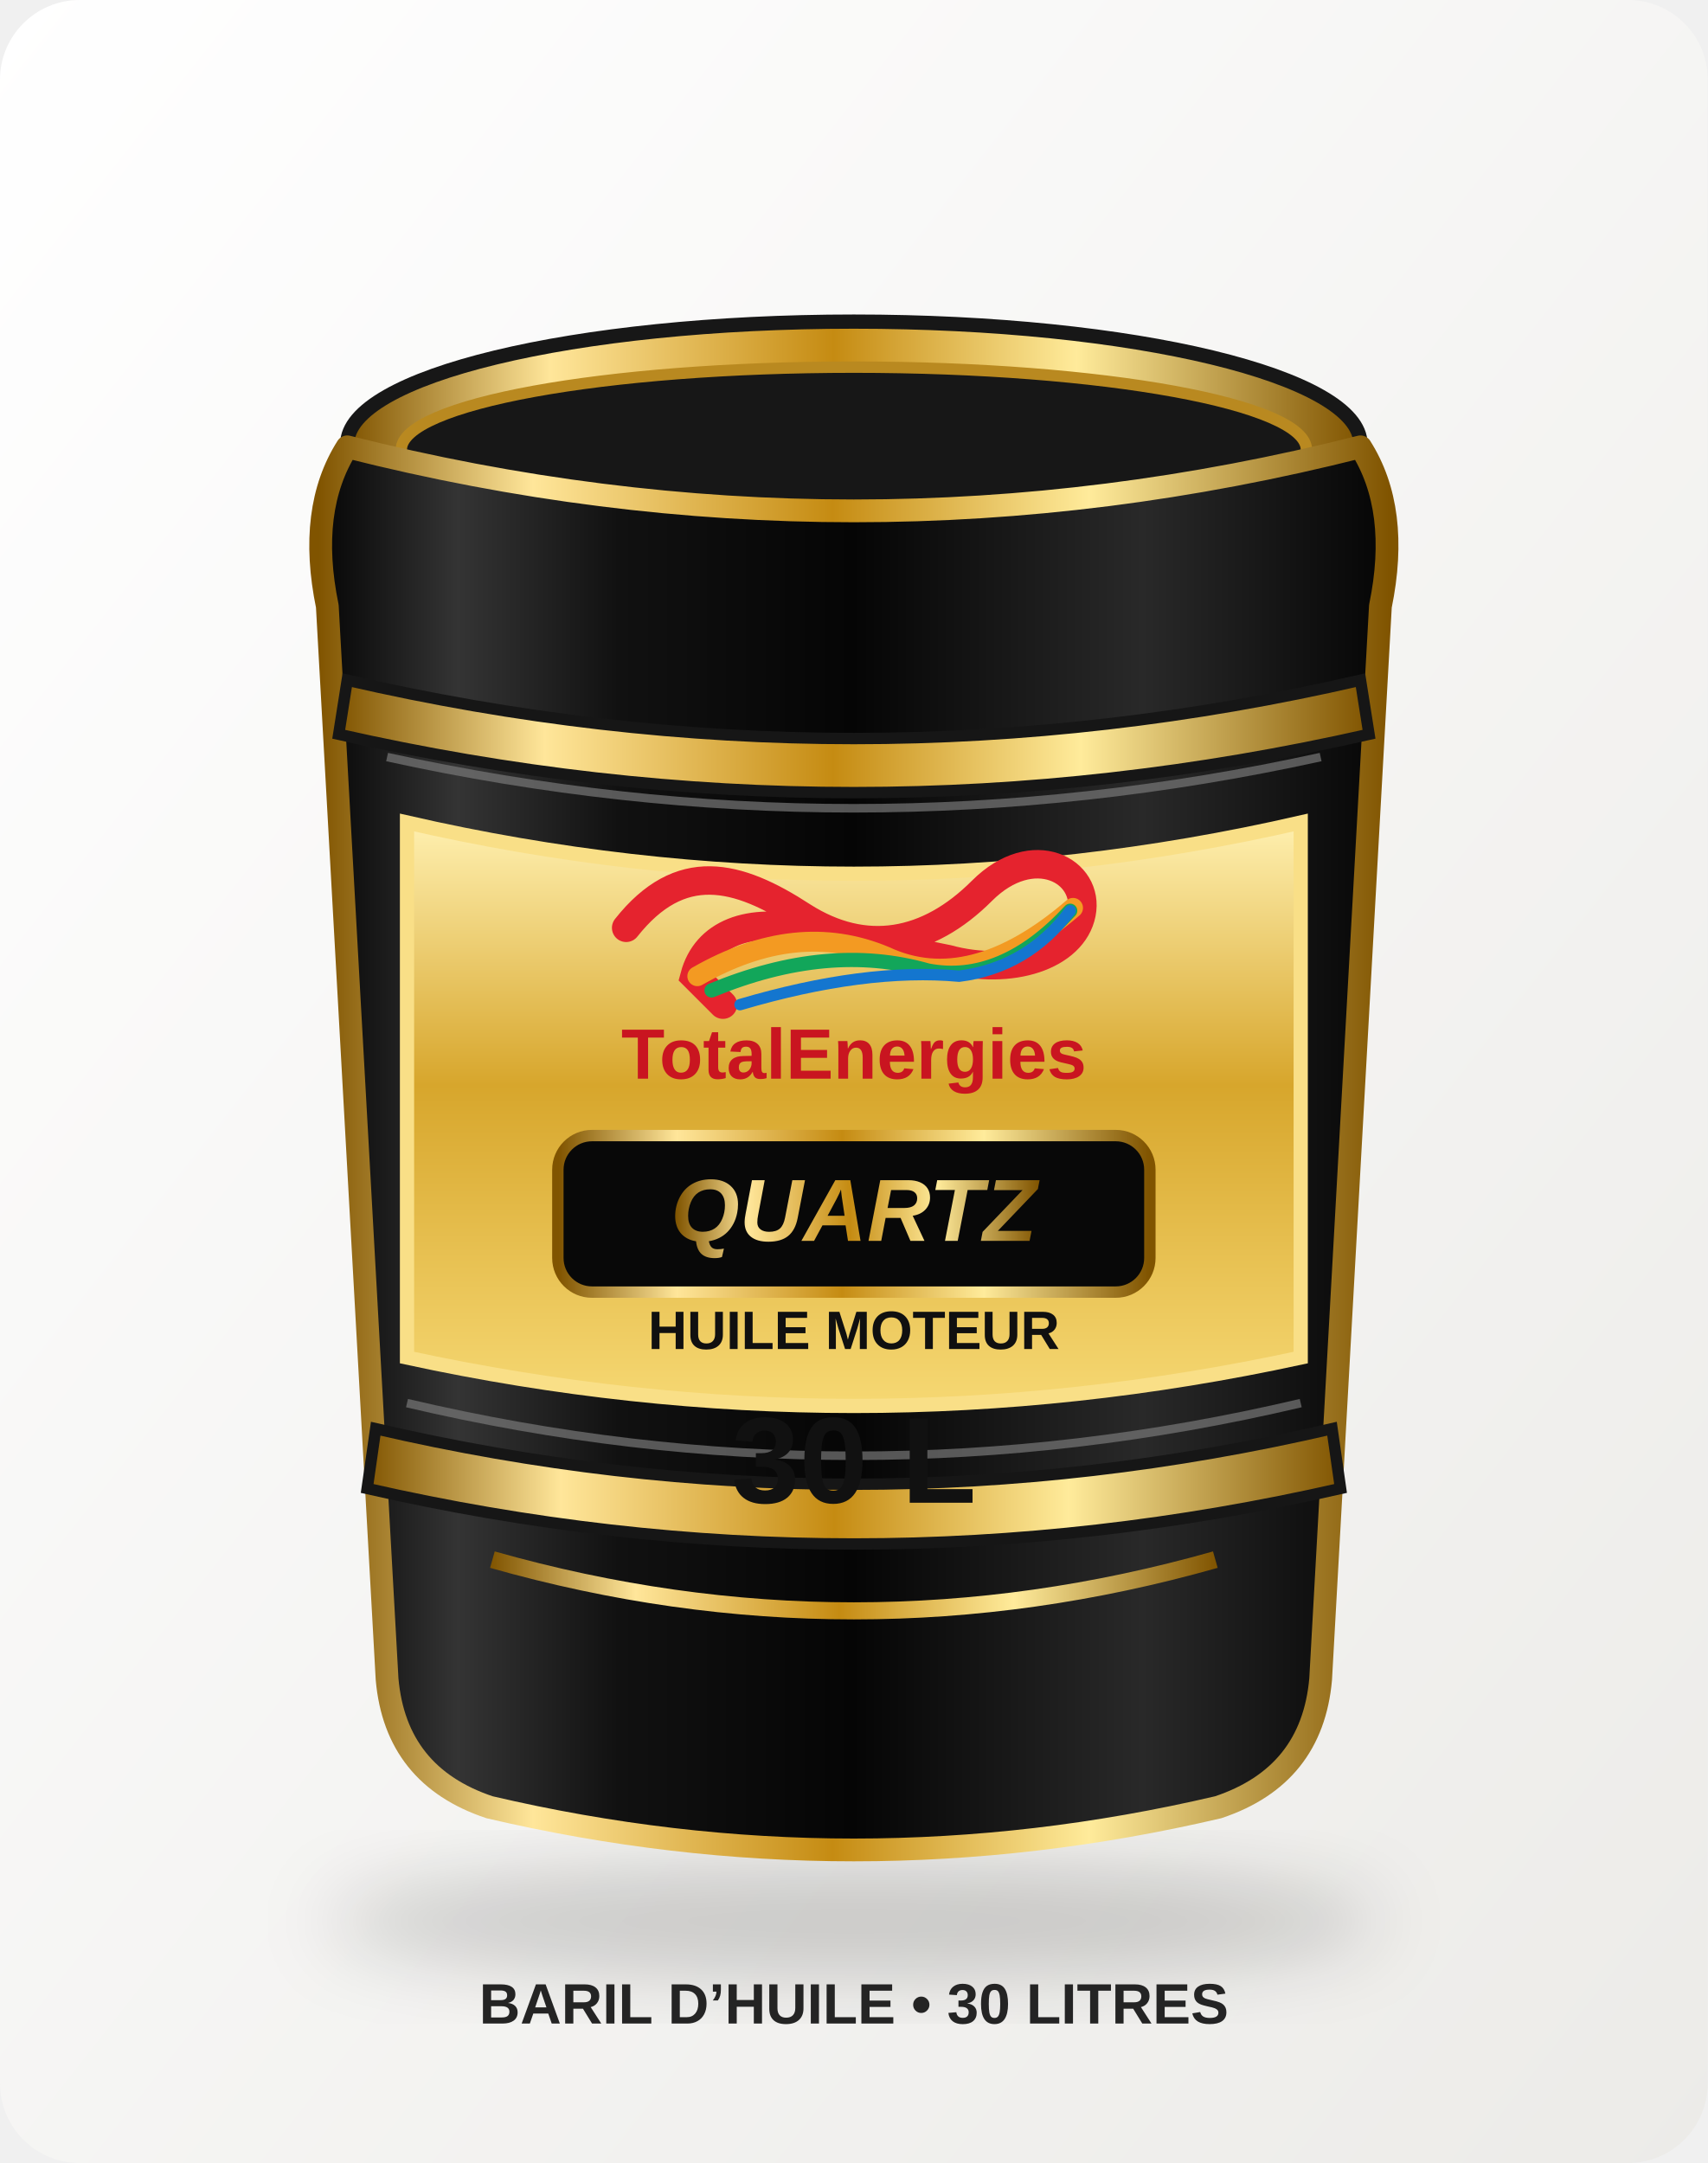
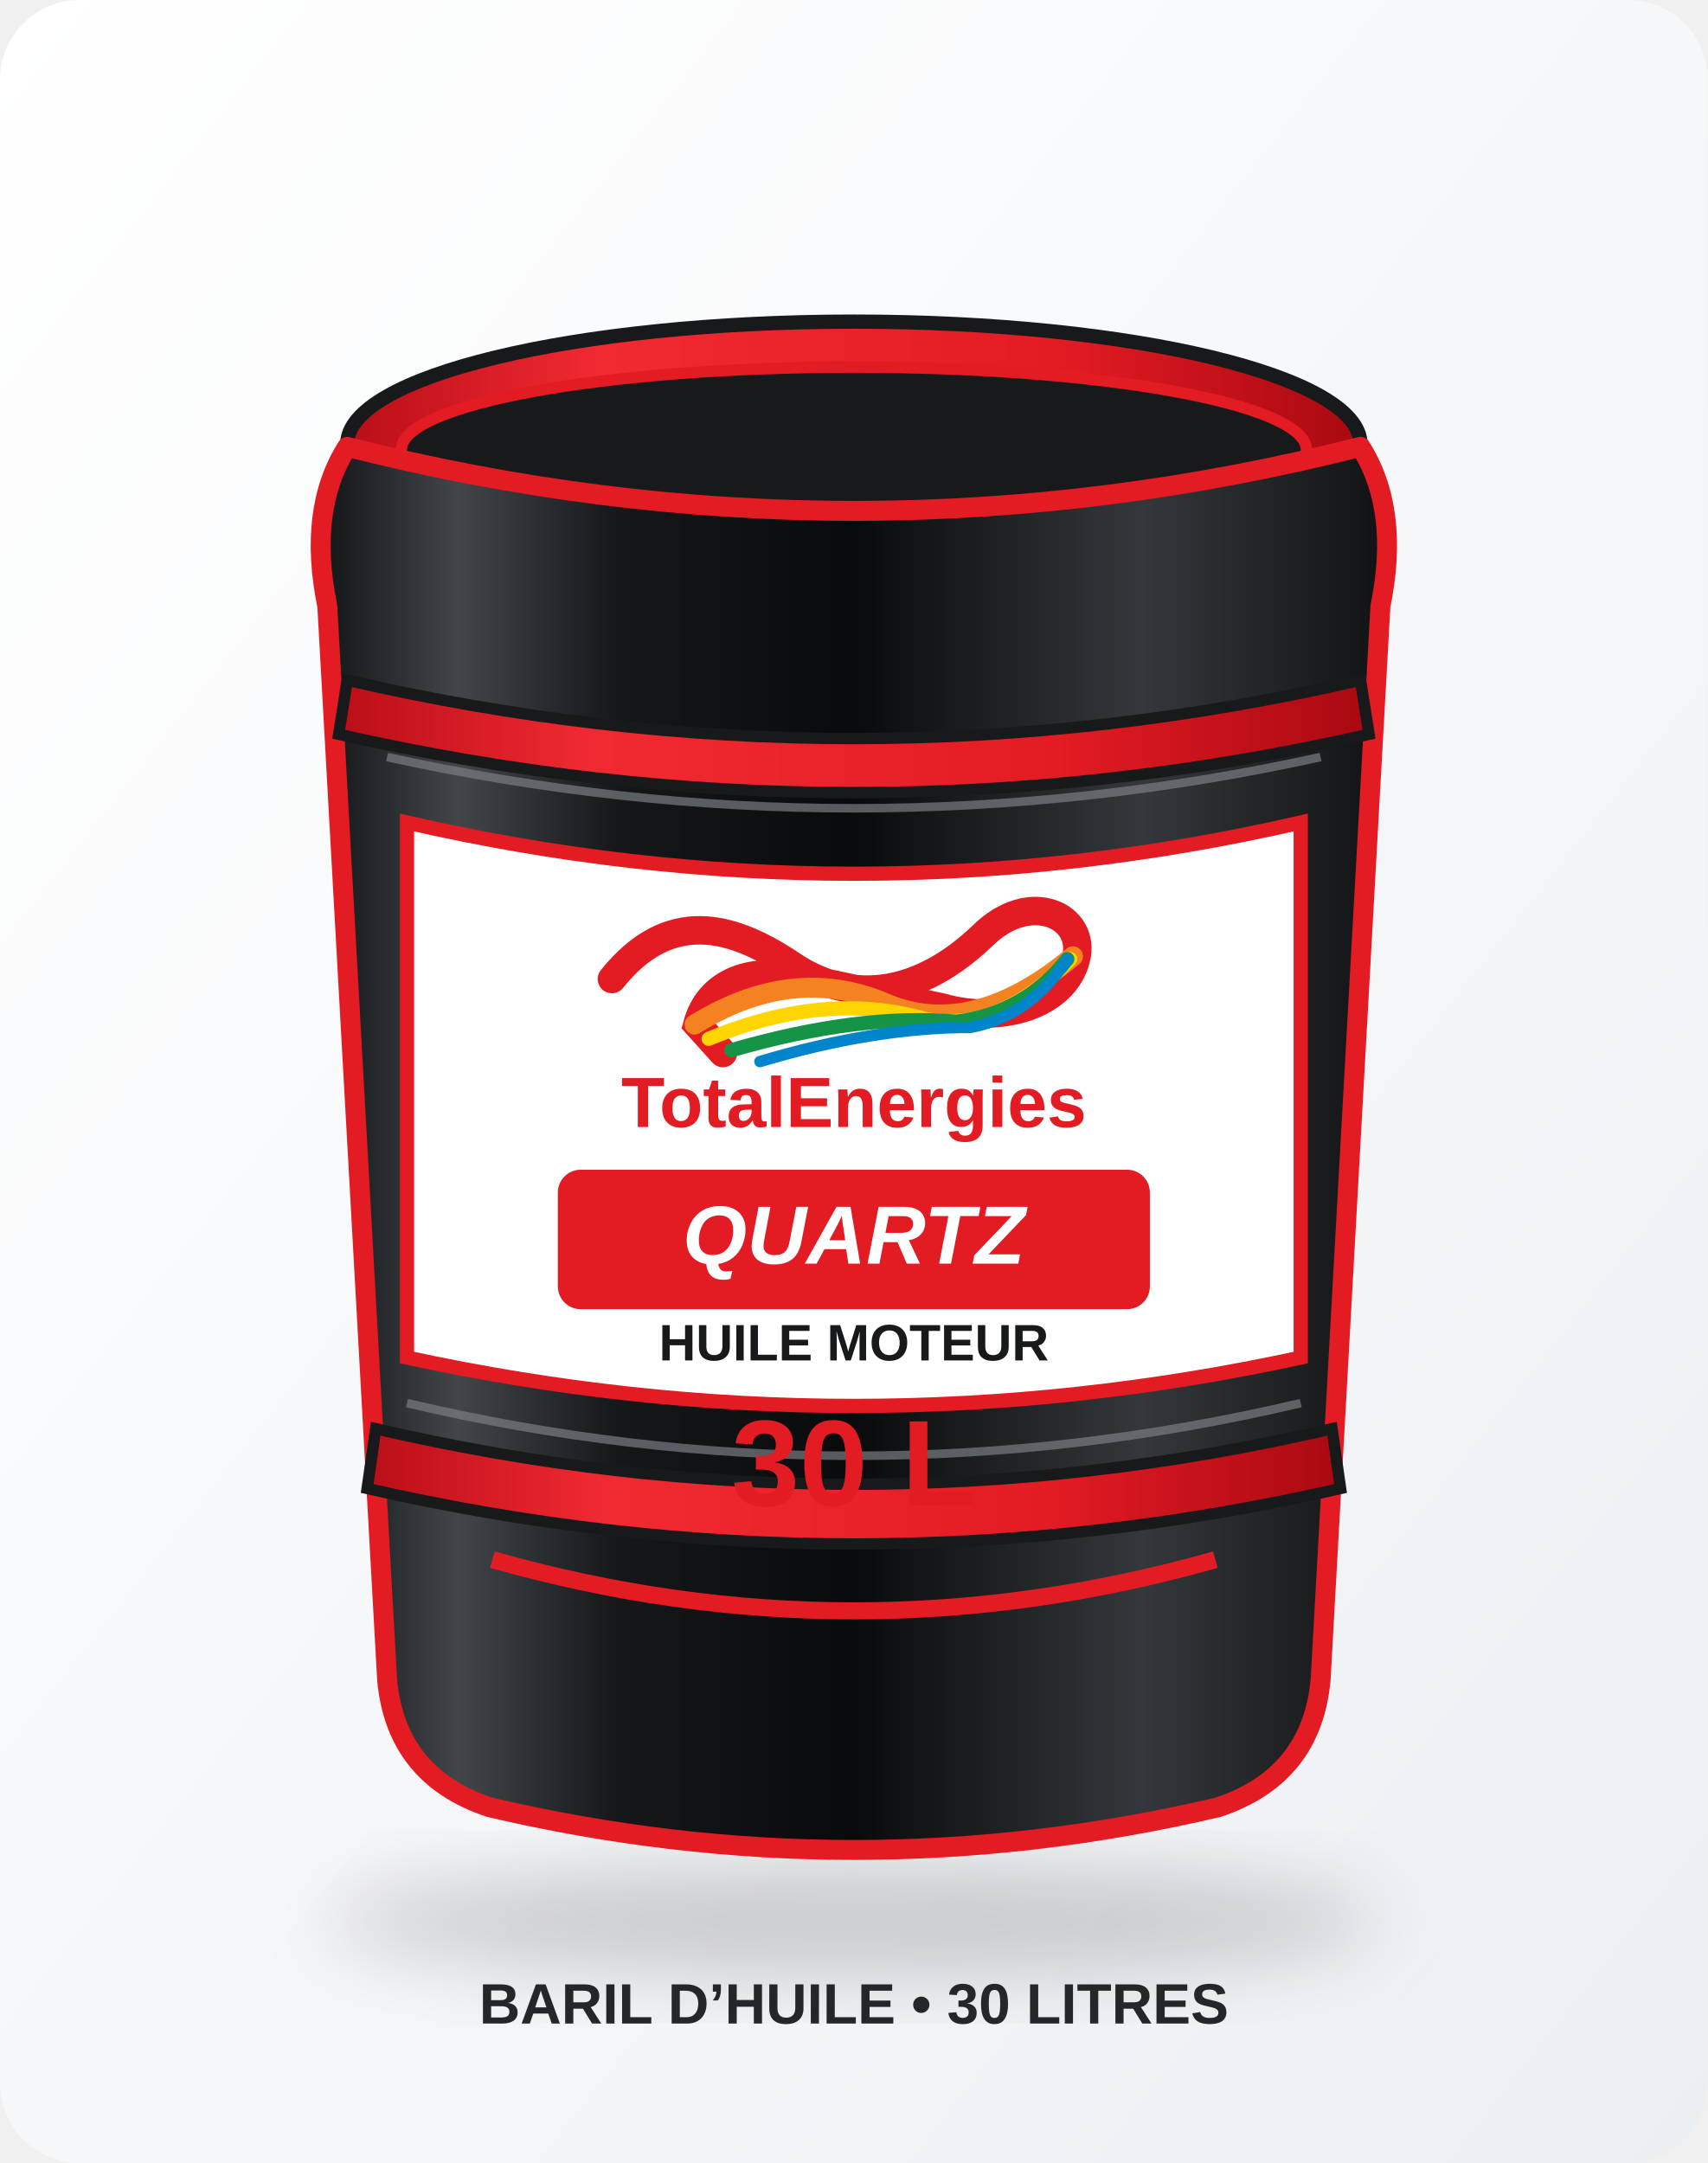
- <svg xmlns="http://www.w3.org/2000/svg" viewBox="0 0 600 760" role="img" aria-label="Baril noir et or d’huile 30 litres">
+ <svg xmlns="http://www.w3.org/2000/svg" viewBox="0 0 600 760" role="img" aria-label="Baril noir, blanc et rouge TotalEnergies 30 litres">
  <defs>
    <linearGradient id="bg" x1="0" y1="0" x2="1" y2="1">
      <stop stop-color="#fff" />
-       <stop offset="1" stop-color="#ecebe8" />
+       <stop offset="1" stop-color="#eceff2" />
    </linearGradient>
    <linearGradient id="body" x1="0" y1="0" x2="1" y2="0">
-       <stop stop-color="#050505" />
-       <stop offset=".13" stop-color="#343434" />
-       <stop offset=".28" stop-color="#111" />
-       <stop offset=".5" stop-color="#050505" />
-       <stop offset=".77" stop-color="#292929" />
-       <stop offset="1" stop-color="#050505" />
+       <stop stop-color="#121416" />
+       <stop offset=".13" stop-color="#424649" />
+       <stop offset=".28" stop-color="#151719" />
+       <stop offset=".5" stop-color="#090a0b" />
+       <stop offset=".77" stop-color="#34383a" />
+       <stop offset="1" stop-color="#101112" />
    </linearGradient>
-     <linearGradient id="gold" x1="0" y1="0" x2="1" y2="0">
-       <stop stop-color="#805400" />
-       <stop offset=".2" stop-color="#ffe69a" />
-       <stop offset=".48" stop-color="#c58b12" />
-       <stop offset=".72" stop-color="#ffeb9b" />
-       <stop offset="1" stop-color="#805400" />
-     </linearGradient>
-     <linearGradient id="label" x1="0" y1="0" x2="0" y2="1">
-       <stop stop-color="#fff0b0" />
-       <stop offset=".45" stop-color="#d7a62c" />
-       <stop offset="1" stop-color="#f6d873" />
+     <linearGradient id="red" x1="0" y1="0" x2="1" y2="0">
+       <stop stop-color="#b90e18" />
+       <stop offset=".25" stop-color="#f12a32" />
+       <stop offset=".7" stop-color="#e31b23" />
+       <stop offset="1" stop-color="#a90912" />
    </linearGradient>
    <filter id="shadow" x="-30%" y="-30%" width="160%" height="170%">
      <feGaussianBlur stdDeviation="13" />
    </filter>
  </defs>
  <rect width="600" height="760" rx="28" fill="url(#bg)" />
  <ellipse cx="300" cy="675" rx="185" ry="20" fill="#000" opacity=".17" filter="url(#shadow)" />
-   <ellipse cx="300" cy="156" rx="178" ry="43" fill="url(#gold)" stroke="#171717" stroke-width="5" />
-   <ellipse cx="300" cy="158" rx="159" ry="29" fill="#171717" stroke="#b98920" stroke-width="4" />
-   <path d="M122 157 Q108 179 115 213 L136 590 Q139 624 172 635 Q300 665 428 635 Q461 624 464 590 L485 213 Q492 179 478 157 Q300 202 122 157Z" fill="url(#body)" stroke="url(#gold)" stroke-width="8" stroke-linejoin="round" />
-   <path d="M122 239 Q300 280 478 239 L481 258 Q300 299 119 258Z" fill="url(#gold)" stroke="#161616" stroke-width="4" />
-   <path d="M132 502 Q300 541 468 502 L471 523 Q300 562 129 523Z" fill="url(#gold)" stroke="#161616" stroke-width="4" />
-   <path d="M136 266 Q300 302 464 266 M143 493 Q300 530 457 493" fill="none" stroke="#777" stroke-width="3" opacity=".7" />
-   <path d="M143 289 Q300 325 457 289 L457 477 Q300 511 143 477Z" fill="url(#label)" stroke="#f9df87" stroke-width="5" />
-   <path d="M220 326 C239 302 259 307 282 322 C304 336 326 332 345 313 C363 295 383 306 380 321 C377 336 355 343 333 337 L284 327 C263 322 248 328 244 343 L254 353" fill="none" stroke="#e5232e" stroke-width="10" stroke-linecap="round" />
-   <path d="M245 343 Q280 323 311 336 Q341 350 377 319" fill="none" stroke="#f39a22" stroke-width="7" stroke-linecap="round" />
-   <path d="M250 348 Q291 331 326 341 Q352 346 376 320" fill="none" stroke="#12a65a" stroke-width="5" stroke-linecap="round" />
-   <path d="M260 353 Q304 340 337 343 Q361 340 376 320" fill="none" stroke="#1476cf" stroke-width="4" stroke-linecap="round" />
-   <text x="300" y="379" font-family="Arial,sans-serif" font-size="25" font-weight="900" text-anchor="middle" fill="#c91520">TotalEnergies</text>
-   <rect x="196" y="399" width="208" height="55" rx="12" fill="#080808" stroke="url(#gold)" stroke-width="4" />
-   <text x="300" y="436" font-family="Arial,sans-serif" font-size="31" font-style="italic" font-weight="900" text-anchor="middle" fill="url(#gold)">QUARTZ</text>
-   <text x="300" y="474" font-family="Arial,sans-serif" font-size="19" font-weight="800" text-anchor="middle" fill="#101010">HUILE MOTEUR</text>
-   <text x="300" y="528" font-family="Arial,sans-serif" font-size="43" font-weight="900" text-anchor="middle" fill="#111">30 L</text>
-   <path d="M173 548 Q300 584 427 548" fill="none" stroke="url(#gold)" stroke-width="6" />
-   <text x="300" y="711" font-family="Arial,sans-serif" font-size="20" font-weight="800" text-anchor="middle" fill="#242424">BARIL D’HUILE • 30 LITRES</text>
+   <ellipse cx="300" cy="156" rx="178" ry="43" fill="url(#red)" stroke="#17191b" stroke-width="5" />
+   <ellipse cx="300" cy="158" rx="159" ry="29" fill="#17191b" stroke="#e31b23" stroke-width="4" />
+   <path d="M122 157 Q108 179 115 213 L136 590 Q139 624 172 635 Q300 665 428 635 Q461 624 464 590 L485 213 Q492 179 478 157 Q300 202 122 157Z" fill="url(#body)" stroke="#e31b23" stroke-width="7" stroke-linejoin="round" />
+   <path d="M122 239 Q300 280 478 239 L481 258 Q300 299 119 258Z" fill="url(#red)" stroke="#17191b" stroke-width="4" />
+   <path d="M132 502 Q300 541 468 502 L471 523 Q300 562 129 523Z" fill="url(#red)" stroke="#17191b" stroke-width="4" />
+   <path d="M136 266 Q300 302 464 266 M143 493 Q300 530 457 493" fill="none" stroke="#777d81" stroke-width="3" opacity=".7" />
+   <path d="M143 289 Q300 325 457 289 L457 477 Q300 511 143 477Z" fill="#fff" stroke="#e31b23" stroke-width="5" />
+   <g transform="translate(0 344)">
+     <path d="M215 0 C235 -25 257 -19 278 -5 C300 10 324 5 345 -15 C362 -32 382 -22 378 -7 C374 9 352 16 331 10 L284 0 C264 -5 249 1 245 16 L254 26" fill="none" stroke="#e31b23" stroke-width="10" stroke-linecap="round" />
+     <path d="M244 16 Q278 -5 310 8 Q341 22 377 -8" fill="none" stroke="#f58220" stroke-width="7" stroke-linecap="round" />
+     <path d="M249 21 Q290 4 325 14 Q351 19 376 -7" fill="none" stroke="#ffd500" stroke-width="5" stroke-linecap="round" />
+     <path d="M257 25 Q302 12 336 15 Q360 12 375 -7" fill="none" stroke="#159447" stroke-width="5" stroke-linecap="round" />
+     <path d="M267 29 Q307 17 341 17 Q362 13 375 -7" fill="none" stroke="#0084ca" stroke-width="4" stroke-linecap="round" />
+   </g>
+   <text x="300" y="396" font-family="Arial,sans-serif" font-size="25" font-weight="900" text-anchor="middle" fill="#e31b23">TotalEnergies</text>
+   <rect x="196" y="411" width="208" height="49" rx="8" fill="#e31b23" />
+   <text x="300" y="444" font-family="Arial,sans-serif" font-size="29" font-style="italic" font-weight="900" text-anchor="middle" fill="#fff">QUARTZ</text>
+   <text x="300" y="478" font-family="Arial,sans-serif" font-size="18" font-weight="800" text-anchor="middle" fill="#17191b">HUILE MOTEUR</text>
+   <text x="300" y="529" font-family="Arial,sans-serif" font-size="43" font-weight="900" text-anchor="middle" fill="#e31b23">30 L</text>
+   <path d="M173 548 Q300 584 427 548" fill="none" stroke="#e31b23" stroke-width="6" />
+   <text x="300" y="711" font-family="Arial,sans-serif" font-size="20" font-weight="800" text-anchor="middle" fill="#242629">BARIL D’HUILE • 30 LITRES</text>
</svg>
